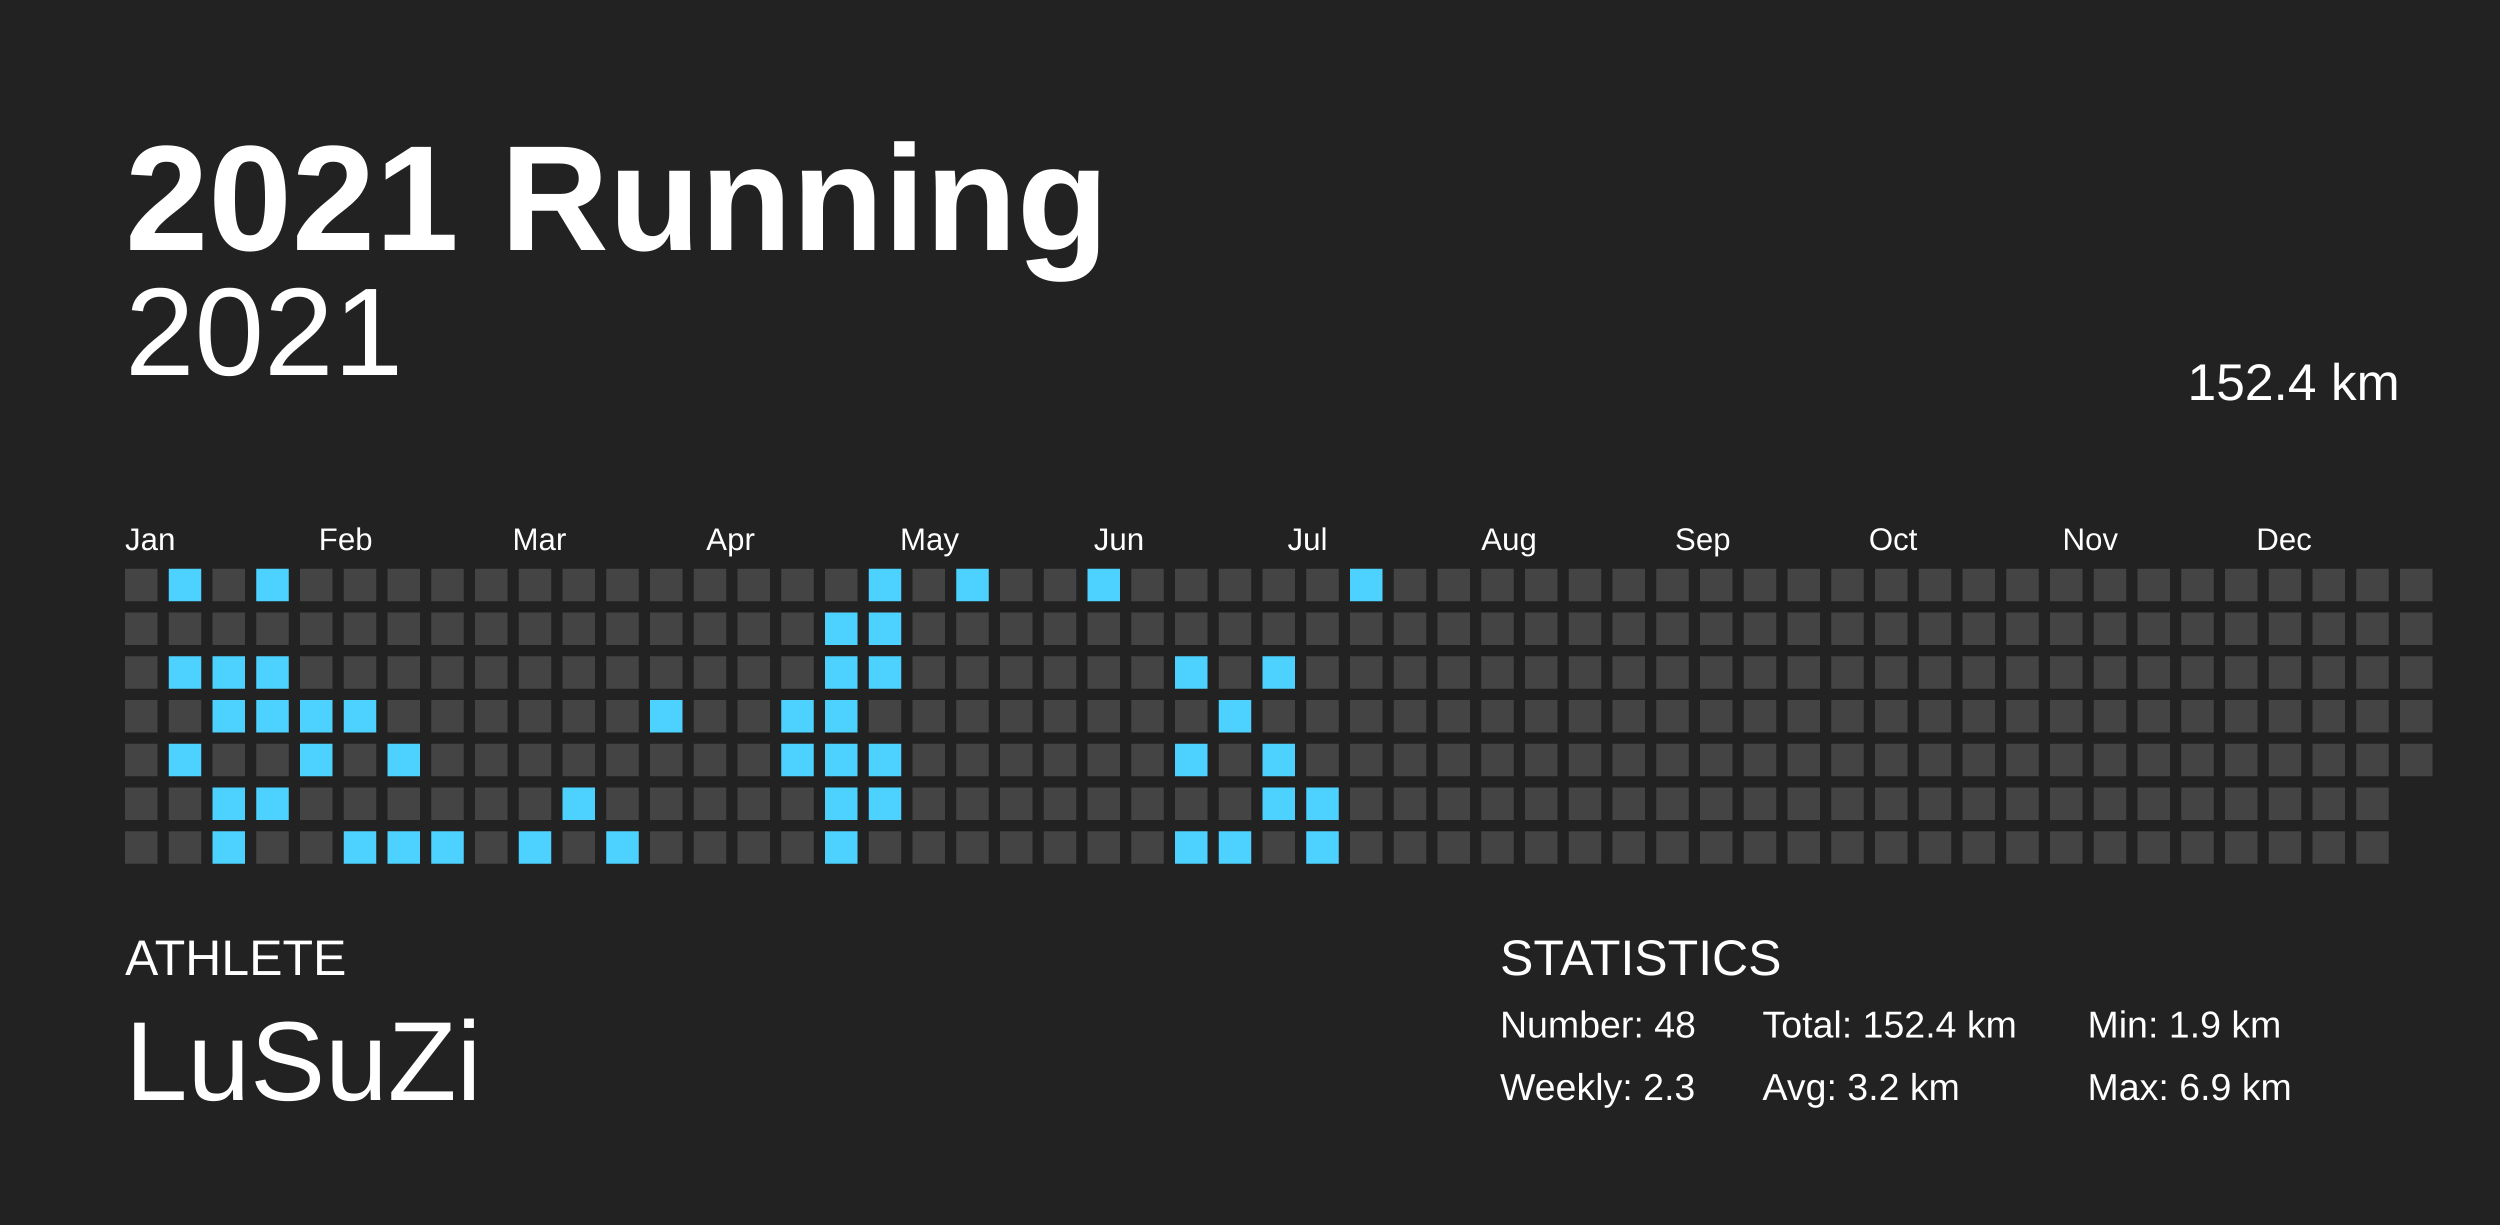
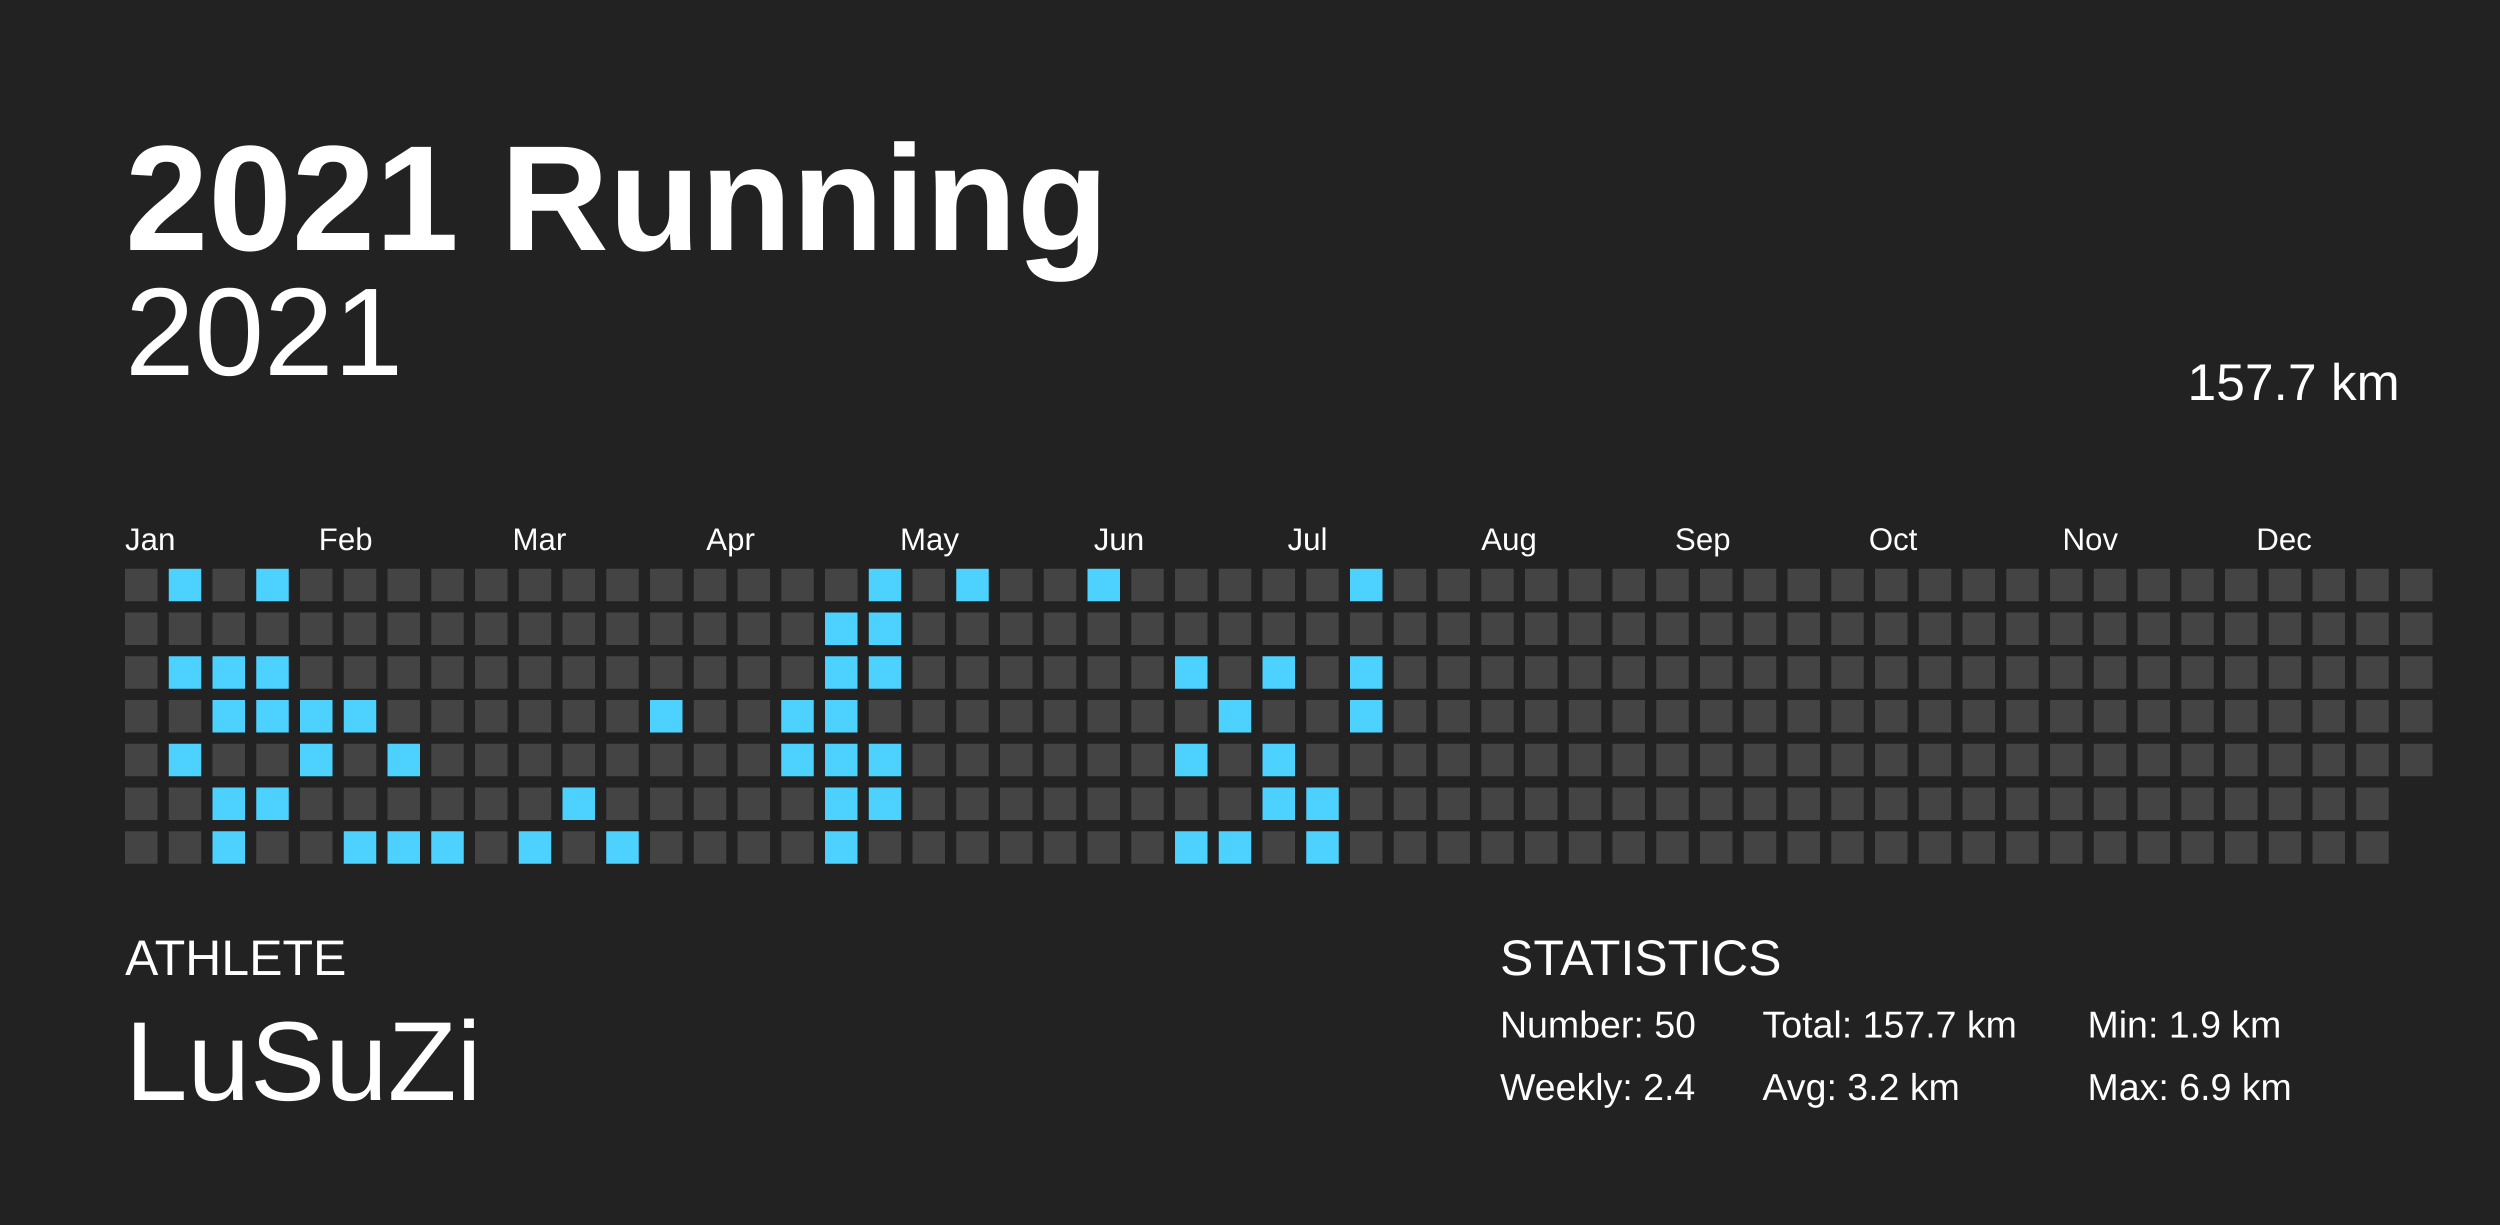
<svg xmlns="http://www.w3.org/2000/svg" baseProfile="full" height="98mm" version="1.1" viewBox="0,0,200,98" width="200mm">
  <defs />
  <rect fill="#222222" height="98" width="200" x="0" y="0" />
  <text fill="#FFFFFF" style="font-size:12px; font-family:Arial; font-weight:bold;" x="10" y="20">2021 Running</text>
  <text fill="#FFFFFF" style="font-size:4px; font-family:Arial" x="10" y="78">ATHLETE</text>
  <text fill="#FFFFFF" style="font-size:9px; font-family:Arial" x="10" y="88">LuSuZi</text>
  <text fill="#FFFFFF" style="font-size:4px; font-family:Arial" x="120" y="78">STATISTICS</text>
-   <text fill="#FFFFFF" style="font-size:3px; font-family:Arial" x="120" y="83">Number: 48</text>
-   <text fill="#FFFFFF" style="font-size:3px; font-family:Arial" x="120" y="88">Weekly: 2.3</text>
-   <text fill="#FFFFFF" style="font-size:3px; font-family:Arial" x="141" y="83">Total: 152.4 km</text>
+   <text fill="#FFFFFF" style="font-size:3px; font-family:Arial" x="120" y="83">Number: 50</text>
+   <text fill="#FFFFFF" style="font-size:3px; font-family:Arial" x="120" y="88">Weekly: 2.4</text>
+   <text fill="#FFFFFF" style="font-size:3px; font-family:Arial" x="141" y="83">Total: 157.7 km</text>
  <text fill="#FFFFFF" style="font-size:3px; font-family:Arial" x="141" y="88">Avg: 3.2 km</text>
  <text fill="#FFFFFF" style="font-size:3px; font-family:Arial" x="167" y="83">Min: 1.9 km</text>
  <text fill="#FFFFFF" style="font-size:3px; font-family:Arial" x="167" y="88">Max: 6.9 km</text>
  <text alignment-baseline="hanging" fill="#FFFFFF" style="font-size:10.0px; font-family:Arial;" x="10" y="30">2021</text>
-   <text alignment-baseline="hanging" fill="#FFFFFF" style="font-size:4.125px; font-family:Arial;" x="175" y="32">152.4 km</text>
+   <text alignment-baseline="hanging" fill="#FFFFFF" style="font-size:4.125px; font-family:Arial;" x="175" y="32">157.7 km</text>
  <text fill="#FFFFFF" style="font-size:2.5px; font-family:Arial" x="10.0" y="44">Jan</text>
  <text fill="#FFFFFF" style="font-size:2.5px; font-family:Arial" x="25.5" y="44">Feb</text>
  <text fill="#FFFFFF" style="font-size:2.5px; font-family:Arial" x="41.0" y="44">Mar</text>
  <text fill="#FFFFFF" style="font-size:2.5px; font-family:Arial" x="56.5" y="44">Apr</text>
  <text fill="#FFFFFF" style="font-size:2.5px; font-family:Arial" x="72.0" y="44">May</text>
  <text fill="#FFFFFF" style="font-size:2.5px; font-family:Arial" x="87.5" y="44">Jun</text>
  <text fill="#FFFFFF" style="font-size:2.5px; font-family:Arial" x="103.0" y="44">Jul</text>
  <text fill="#FFFFFF" style="font-size:2.5px; font-family:Arial" x="118.5" y="44">Aug</text>
  <text fill="#FFFFFF" style="font-size:2.5px; font-family:Arial" x="134.0" y="44">Sep</text>
  <text fill="#FFFFFF" style="font-size:2.5px; font-family:Arial" x="149.5" y="44">Oct</text>
  <text fill="#FFFFFF" style="font-size:2.5px; font-family:Arial" x="165.0" y="44">Nov</text>
  <text fill="#FFFFFF" style="font-size:2.5px; font-family:Arial" x="180.5" y="44">Dec</text>
  <rect fill="#444444" height="2.6" width="2.6" x="10.0" y="45.5" />
  <rect fill="#444444" height="2.6" width="2.6" x="10.0" y="49.0" />
  <rect fill="#444444" height="2.6" width="2.6" x="10.0" y="52.5" />
  <rect fill="#444444" height="2.6" width="2.6" x="10.0" y="56.0" />
  <rect fill="#444444" height="2.6" width="2.6" x="10.0" y="59.5" />
  <rect fill="#444444" height="2.6" width="2.6" x="10.0" y="63.0" />
  <rect fill="#444444" height="2.6" width="2.6" x="10.0" y="66.5" />
  <rect fill="#4dd2ff" height="2.6" width="2.6" x="13.5" y="45.5" />
  <rect fill="#444444" height="2.6" width="2.6" x="13.5" y="49.0" />
  <rect fill="#4dd2ff" height="2.6" width="2.6" x="13.5" y="52.5" />
  <rect fill="#444444" height="2.6" width="2.6" x="13.5" y="56.0" />
  <rect fill="#4dd2ff" height="2.6" width="2.6" x="13.5" y="59.5" />
  <rect fill="#444444" height="2.6" width="2.6" x="13.5" y="63.0" />
  <rect fill="#444444" height="2.6" width="2.6" x="13.5" y="66.5" />
  <rect fill="#444444" height="2.6" width="2.6" x="17.0" y="45.5" />
  <rect fill="#444444" height="2.6" width="2.6" x="17.0" y="49.0" />
  <rect fill="#4dd2ff" height="2.6" width="2.6" x="17.0" y="52.5" />
  <rect fill="#4dd2ff" height="2.6" width="2.6" x="17.0" y="56.0" />
  <rect fill="#444444" height="2.6" width="2.6" x="17.0" y="59.5" />
  <rect fill="#4dd2ff" height="2.6" width="2.6" x="17.0" y="63.0" />
  <rect fill="#4dd2ff" height="2.6" width="2.6" x="17.0" y="66.5" />
  <rect fill="#4dd2ff" height="2.6" width="2.6" x="20.5" y="45.5" />
  <rect fill="#444444" height="2.6" width="2.6" x="20.5" y="49.0" />
  <rect fill="#4dd2ff" height="2.6" width="2.6" x="20.5" y="52.5" />
  <rect fill="#4dd2ff" height="2.6" width="2.6" x="20.5" y="56.0" />
  <rect fill="#444444" height="2.6" width="2.6" x="20.5" y="59.5" />
  <rect fill="#4dd2ff" height="2.6" width="2.6" x="20.5" y="63.0" />
  <rect fill="#444444" height="2.6" width="2.6" x="20.5" y="66.5" />
  <rect fill="#444444" height="2.6" width="2.6" x="24.0" y="45.5" />
  <rect fill="#444444" height="2.6" width="2.6" x="24.0" y="49.0" />
  <rect fill="#444444" height="2.6" width="2.6" x="24.0" y="52.5" />
  <rect fill="#4dd2ff" height="2.6" width="2.6" x="24.0" y="56.0" />
  <rect fill="#4dd2ff" height="2.6" width="2.6" x="24.0" y="59.5" />
  <rect fill="#444444" height="2.6" width="2.6" x="24.0" y="63.0" />
  <rect fill="#444444" height="2.6" width="2.6" x="24.0" y="66.5" />
  <rect fill="#444444" height="2.6" width="2.6" x="27.5" y="45.5" />
  <rect fill="#444444" height="2.6" width="2.6" x="27.5" y="49.0" />
  <rect fill="#444444" height="2.6" width="2.6" x="27.5" y="52.5" />
  <rect fill="#4dd2ff" height="2.6" width="2.6" x="27.5" y="56.0" />
  <rect fill="#444444" height="2.6" width="2.6" x="27.5" y="59.5" />
  <rect fill="#444444" height="2.6" width="2.6" x="27.5" y="63.0" />
  <rect fill="#4dd2ff" height="2.6" width="2.6" x="27.5" y="66.5" />
  <rect fill="#444444" height="2.6" width="2.6" x="31.0" y="45.5" />
  <rect fill="#444444" height="2.6" width="2.6" x="31.0" y="49.0" />
  <rect fill="#444444" height="2.6" width="2.6" x="31.0" y="52.5" />
  <rect fill="#444444" height="2.6" width="2.6" x="31.0" y="56.0" />
  <rect fill="#4dd2ff" height="2.6" width="2.6" x="31.0" y="59.5" />
  <rect fill="#444444" height="2.6" width="2.6" x="31.0" y="63.0" />
  <rect fill="#4dd2ff" height="2.6" width="2.6" x="31.0" y="66.5" />
  <rect fill="#444444" height="2.6" width="2.6" x="34.5" y="45.5" />
  <rect fill="#444444" height="2.6" width="2.6" x="34.5" y="49.0" />
  <rect fill="#444444" height="2.6" width="2.6" x="34.5" y="52.5" />
  <rect fill="#444444" height="2.6" width="2.6" x="34.5" y="56.0" />
  <rect fill="#444444" height="2.6" width="2.6" x="34.5" y="59.5" />
  <rect fill="#444444" height="2.6" width="2.6" x="34.5" y="63.0" />
  <rect fill="#4dd2ff" height="2.6" width="2.6" x="34.5" y="66.5" />
  <rect fill="#444444" height="2.6" width="2.6" x="38.0" y="45.5" />
  <rect fill="#444444" height="2.6" width="2.6" x="38.0" y="49.0" />
  <rect fill="#444444" height="2.6" width="2.6" x="38.0" y="52.5" />
  <rect fill="#444444" height="2.6" width="2.6" x="38.0" y="56.0" />
  <rect fill="#444444" height="2.6" width="2.6" x="38.0" y="59.5" />
  <rect fill="#444444" height="2.6" width="2.6" x="38.0" y="63.0" />
  <rect fill="#444444" height="2.6" width="2.6" x="38.0" y="66.5" />
  <rect fill="#444444" height="2.6" width="2.6" x="41.5" y="45.5" />
  <rect fill="#444444" height="2.6" width="2.6" x="41.5" y="49.0" />
  <rect fill="#444444" height="2.6" width="2.6" x="41.5" y="52.5" />
  <rect fill="#444444" height="2.6" width="2.6" x="41.5" y="56.0" />
  <rect fill="#444444" height="2.6" width="2.6" x="41.5" y="59.5" />
  <rect fill="#444444" height="2.6" width="2.6" x="41.5" y="63.0" />
  <rect fill="#4dd2ff" height="2.6" width="2.6" x="41.5" y="66.5" />
  <rect fill="#444444" height="2.6" width="2.6" x="45.0" y="45.5" />
  <rect fill="#444444" height="2.6" width="2.6" x="45.0" y="49.0" />
  <rect fill="#444444" height="2.6" width="2.6" x="45.0" y="52.5" />
  <rect fill="#444444" height="2.6" width="2.6" x="45.0" y="56.0" />
  <rect fill="#444444" height="2.6" width="2.6" x="45.0" y="59.5" />
  <rect fill="#4dd2ff" height="2.6" width="2.6" x="45.0" y="63.0" />
  <rect fill="#444444" height="2.6" width="2.6" x="45.0" y="66.5" />
  <rect fill="#444444" height="2.6" width="2.6" x="48.5" y="45.5" />
  <rect fill="#444444" height="2.6" width="2.6" x="48.5" y="49.0" />
  <rect fill="#444444" height="2.6" width="2.6" x="48.5" y="52.5" />
  <rect fill="#444444" height="2.6" width="2.6" x="48.5" y="56.0" />
  <rect fill="#444444" height="2.6" width="2.6" x="48.5" y="59.5" />
  <rect fill="#444444" height="2.6" width="2.6" x="48.5" y="63.0" />
  <rect fill="#4dd2ff" height="2.6" width="2.6" x="48.5" y="66.5" />
  <rect fill="#444444" height="2.6" width="2.6" x="52.0" y="45.5" />
  <rect fill="#444444" height="2.6" width="2.6" x="52.0" y="49.0" />
  <rect fill="#444444" height="2.6" width="2.6" x="52.0" y="52.5" />
  <rect fill="#4dd2ff" height="2.6" width="2.6" x="52.0" y="56.0" />
  <rect fill="#444444" height="2.6" width="2.6" x="52.0" y="59.5" />
  <rect fill="#444444" height="2.6" width="2.6" x="52.0" y="63.0" />
  <rect fill="#444444" height="2.6" width="2.6" x="52.0" y="66.5" />
  <rect fill="#444444" height="2.6" width="2.6" x="55.5" y="45.5" />
  <rect fill="#444444" height="2.6" width="2.6" x="55.5" y="49.0" />
  <rect fill="#444444" height="2.6" width="2.6" x="55.5" y="52.5" />
  <rect fill="#444444" height="2.6" width="2.6" x="55.5" y="56.0" />
  <rect fill="#444444" height="2.6" width="2.6" x="55.5" y="59.5" />
  <rect fill="#444444" height="2.6" width="2.6" x="55.5" y="63.0" />
  <rect fill="#444444" height="2.6" width="2.6" x="55.5" y="66.5" />
  <rect fill="#444444" height="2.6" width="2.6" x="59.0" y="45.5" />
  <rect fill="#444444" height="2.6" width="2.6" x="59.0" y="49.0" />
  <rect fill="#444444" height="2.6" width="2.6" x="59.0" y="52.5" />
  <rect fill="#444444" height="2.6" width="2.6" x="59.0" y="56.0" />
  <rect fill="#444444" height="2.6" width="2.6" x="59.0" y="59.5" />
  <rect fill="#444444" height="2.6" width="2.6" x="59.0" y="63.0" />
  <rect fill="#444444" height="2.6" width="2.6" x="59.0" y="66.5" />
  <rect fill="#444444" height="2.6" width="2.6" x="62.5" y="45.5" />
  <rect fill="#444444" height="2.6" width="2.6" x="62.5" y="49.0" />
  <rect fill="#444444" height="2.6" width="2.6" x="62.5" y="52.5" />
  <rect fill="#4dd2ff" height="2.6" width="2.6" x="62.5" y="56.0" />
  <rect fill="#4dd2ff" height="2.6" width="2.6" x="62.5" y="59.5" />
  <rect fill="#444444" height="2.6" width="2.6" x="62.5" y="63.0" />
  <rect fill="#444444" height="2.6" width="2.6" x="62.5" y="66.5" />
  <rect fill="#444444" height="2.6" width="2.6" x="66.0" y="45.5" />
  <rect fill="#4dd2ff" height="2.6" width="2.6" x="66.0" y="49.0" />
  <rect fill="#4dd2ff" height="2.6" width="2.6" x="66.0" y="52.5" />
  <rect fill="#4dd2ff" height="2.6" width="2.6" x="66.0" y="56.0" />
  <rect fill="#4dd2ff" height="2.6" width="2.6" x="66.0" y="59.5" />
  <rect fill="#4dd2ff" height="2.6" width="2.6" x="66.0" y="63.0" />
  <rect fill="#4dd2ff" height="2.6" width="2.6" x="66.0" y="66.5" />
  <rect fill="#4dd2ff" height="2.6" width="2.6" x="69.5" y="45.5" />
  <rect fill="#4dd2ff" height="2.6" width="2.6" x="69.5" y="49.0" />
  <rect fill="#4dd2ff" height="2.6" width="2.6" x="69.5" y="52.5" />
  <rect fill="#444444" height="2.6" width="2.6" x="69.5" y="56.0" />
  <rect fill="#4dd2ff" height="2.6" width="2.6" x="69.5" y="59.5" />
  <rect fill="#4dd2ff" height="2.6" width="2.6" x="69.5" y="63.0" />
  <rect fill="#444444" height="2.6" width="2.6" x="69.5" y="66.5" />
  <rect fill="#444444" height="2.6" width="2.6" x="73.0" y="45.5" />
  <rect fill="#444444" height="2.6" width="2.6" x="73.0" y="49.0" />
  <rect fill="#444444" height="2.6" width="2.6" x="73.0" y="52.5" />
  <rect fill="#444444" height="2.6" width="2.6" x="73.0" y="56.0" />
  <rect fill="#444444" height="2.6" width="2.6" x="73.0" y="59.5" />
  <rect fill="#444444" height="2.6" width="2.6" x="73.0" y="63.0" />
  <rect fill="#444444" height="2.6" width="2.6" x="73.0" y="66.5" />
  <rect fill="#4dd2ff" height="2.6" width="2.6" x="76.5" y="45.5" />
  <rect fill="#444444" height="2.6" width="2.6" x="76.5" y="49.0" />
  <rect fill="#444444" height="2.6" width="2.6" x="76.5" y="52.5" />
  <rect fill="#444444" height="2.6" width="2.6" x="76.5" y="56.0" />
  <rect fill="#444444" height="2.6" width="2.6" x="76.5" y="59.5" />
  <rect fill="#444444" height="2.6" width="2.6" x="76.5" y="63.0" />
  <rect fill="#444444" height="2.6" width="2.6" x="76.5" y="66.5" />
  <rect fill="#444444" height="2.6" width="2.6" x="80.0" y="45.5" />
  <rect fill="#444444" height="2.6" width="2.6" x="80.0" y="49.0" />
  <rect fill="#444444" height="2.6" width="2.6" x="80.0" y="52.5" />
  <rect fill="#444444" height="2.6" width="2.6" x="80.0" y="56.0" />
  <rect fill="#444444" height="2.6" width="2.6" x="80.0" y="59.5" />
  <rect fill="#444444" height="2.6" width="2.6" x="80.0" y="63.0" />
  <rect fill="#444444" height="2.6" width="2.6" x="80.0" y="66.5" />
  <rect fill="#444444" height="2.6" width="2.6" x="83.5" y="45.5" />
  <rect fill="#444444" height="2.6" width="2.6" x="83.5" y="49.0" />
  <rect fill="#444444" height="2.6" width="2.6" x="83.5" y="52.5" />
  <rect fill="#444444" height="2.6" width="2.6" x="83.5" y="56.0" />
  <rect fill="#444444" height="2.6" width="2.6" x="83.5" y="59.5" />
  <rect fill="#444444" height="2.6" width="2.6" x="83.5" y="63.0" />
  <rect fill="#444444" height="2.6" width="2.6" x="83.5" y="66.5" />
  <rect fill="#4dd2ff" height="2.6" width="2.6" x="87.0" y="45.5" />
  <rect fill="#444444" height="2.6" width="2.6" x="87.0" y="49.0" />
  <rect fill="#444444" height="2.6" width="2.6" x="87.0" y="52.5" />
  <rect fill="#444444" height="2.6" width="2.6" x="87.0" y="56.0" />
  <rect fill="#444444" height="2.6" width="2.6" x="87.0" y="59.5" />
  <rect fill="#444444" height="2.6" width="2.6" x="87.0" y="63.0" />
  <rect fill="#444444" height="2.6" width="2.6" x="87.0" y="66.5" />
  <rect fill="#444444" height="2.6" width="2.6" x="90.5" y="45.5" />
  <rect fill="#444444" height="2.6" width="2.6" x="90.5" y="49.0" />
  <rect fill="#444444" height="2.6" width="2.6" x="90.5" y="52.5" />
  <rect fill="#444444" height="2.6" width="2.6" x="90.5" y="56.0" />
  <rect fill="#444444" height="2.6" width="2.6" x="90.5" y="59.5" />
  <rect fill="#444444" height="2.6" width="2.6" x="90.5" y="63.0" />
  <rect fill="#444444" height="2.6" width="2.6" x="90.5" y="66.5" />
  <rect fill="#444444" height="2.6" width="2.6" x="94.0" y="45.5" />
  <rect fill="#444444" height="2.6" width="2.6" x="94.0" y="49.0" />
  <rect fill="#4dd2ff" height="2.6" width="2.6" x="94.0" y="52.5" />
  <rect fill="#444444" height="2.6" width="2.6" x="94.0" y="56.0" />
  <rect fill="#4dd2ff" height="2.6" width="2.6" x="94.0" y="59.5" />
  <rect fill="#444444" height="2.6" width="2.6" x="94.0" y="63.0" />
  <rect fill="#4dd2ff" height="2.6" width="2.6" x="94.0" y="66.5" />
  <rect fill="#444444" height="2.6" width="2.6" x="97.5" y="45.5" />
  <rect fill="#444444" height="2.6" width="2.6" x="97.5" y="49.0" />
  <rect fill="#444444" height="2.6" width="2.6" x="97.5" y="52.5" />
  <rect fill="#4dd2ff" height="2.6" width="2.6" x="97.5" y="56.0" />
  <rect fill="#444444" height="2.6" width="2.6" x="97.5" y="59.5" />
  <rect fill="#444444" height="2.6" width="2.6" x="97.5" y="63.0" />
  <rect fill="#4dd2ff" height="2.6" width="2.6" x="97.5" y="66.5" />
  <rect fill="#444444" height="2.6" width="2.6" x="101.0" y="45.5" />
  <rect fill="#444444" height="2.6" width="2.6" x="101.0" y="49.0" />
  <rect fill="#4dd2ff" height="2.6" width="2.6" x="101.0" y="52.5" />
  <rect fill="#444444" height="2.6" width="2.6" x="101.0" y="56.0" />
  <rect fill="#4dd2ff" height="2.6" width="2.6" x="101.0" y="59.5" />
  <rect fill="#4dd2ff" height="2.6" width="2.6" x="101.0" y="63.0" />
  <rect fill="#444444" height="2.6" width="2.6" x="101.0" y="66.5" />
  <rect fill="#444444" height="2.6" width="2.6" x="104.5" y="45.5" />
  <rect fill="#444444" height="2.6" width="2.6" x="104.5" y="49.0" />
  <rect fill="#444444" height="2.6" width="2.6" x="104.5" y="52.5" />
  <rect fill="#444444" height="2.6" width="2.6" x="104.5" y="56.0" />
  <rect fill="#444444" height="2.6" width="2.6" x="104.5" y="59.5" />
  <rect fill="#4dd2ff" height="2.6" width="2.6" x="104.5" y="63.0" />
  <rect fill="#4dd2ff" height="2.6" width="2.6" x="104.5" y="66.5" />
  <rect fill="#4dd2ff" height="2.6" width="2.6" x="108.0" y="45.5" />
  <rect fill="#444444" height="2.6" width="2.6" x="108.0" y="49.0" />
-   <rect fill="#444444" height="2.6" width="2.6" x="108.0" y="52.5" />
-   <rect fill="#444444" height="2.6" width="2.6" x="108.0" y="56.0" />
+   <rect fill="#4dd2ff" height="2.6" width="2.6" x="108.0" y="52.5" />
+   <rect fill="#4dd2ff" height="2.6" width="2.6" x="108.0" y="56.0" />
  <rect fill="#444444" height="2.6" width="2.6" x="108.0" y="59.5" />
  <rect fill="#444444" height="2.6" width="2.6" x="108.0" y="63.0" />
  <rect fill="#444444" height="2.6" width="2.6" x="108.0" y="66.5" />
  <rect fill="#444444" height="2.6" width="2.6" x="111.5" y="45.5" />
  <rect fill="#444444" height="2.6" width="2.6" x="111.5" y="49.0" />
  <rect fill="#444444" height="2.6" width="2.6" x="111.5" y="52.5" />
  <rect fill="#444444" height="2.6" width="2.6" x="111.5" y="56.0" />
  <rect fill="#444444" height="2.6" width="2.6" x="111.5" y="59.5" />
  <rect fill="#444444" height="2.6" width="2.6" x="111.5" y="63.0" />
  <rect fill="#444444" height="2.6" width="2.6" x="111.5" y="66.5" />
  <rect fill="#444444" height="2.6" width="2.6" x="115.0" y="45.5" />
  <rect fill="#444444" height="2.6" width="2.6" x="115.0" y="49.0" />
  <rect fill="#444444" height="2.6" width="2.6" x="115.0" y="52.5" />
  <rect fill="#444444" height="2.6" width="2.6" x="115.0" y="56.0" />
  <rect fill="#444444" height="2.6" width="2.6" x="115.0" y="59.5" />
  <rect fill="#444444" height="2.6" width="2.6" x="115.0" y="63.0" />
  <rect fill="#444444" height="2.6" width="2.6" x="115.0" y="66.5" />
  <rect fill="#444444" height="2.6" width="2.6" x="118.5" y="45.5" />
  <rect fill="#444444" height="2.6" width="2.6" x="118.5" y="49.0" />
  <rect fill="#444444" height="2.6" width="2.6" x="118.5" y="52.5" />
  <rect fill="#444444" height="2.6" width="2.6" x="118.5" y="56.0" />
  <rect fill="#444444" height="2.6" width="2.6" x="118.5" y="59.5" />
  <rect fill="#444444" height="2.6" width="2.6" x="118.5" y="63.0" />
  <rect fill="#444444" height="2.6" width="2.6" x="118.5" y="66.5" />
  <rect fill="#444444" height="2.6" width="2.6" x="122.0" y="45.5" />
  <rect fill="#444444" height="2.6" width="2.6" x="122.0" y="49.0" />
  <rect fill="#444444" height="2.6" width="2.6" x="122.0" y="52.5" />
  <rect fill="#444444" height="2.6" width="2.6" x="122.0" y="56.0" />
  <rect fill="#444444" height="2.6" width="2.6" x="122.0" y="59.5" />
  <rect fill="#444444" height="2.6" width="2.6" x="122.0" y="63.0" />
  <rect fill="#444444" height="2.6" width="2.6" x="122.0" y="66.5" />
  <rect fill="#444444" height="2.6" width="2.6" x="125.5" y="45.5" />
  <rect fill="#444444" height="2.6" width="2.6" x="125.5" y="49.0" />
  <rect fill="#444444" height="2.6" width="2.6" x="125.5" y="52.5" />
  <rect fill="#444444" height="2.6" width="2.6" x="125.5" y="56.0" />
  <rect fill="#444444" height="2.6" width="2.6" x="125.5" y="59.5" />
  <rect fill="#444444" height="2.6" width="2.6" x="125.5" y="63.0" />
  <rect fill="#444444" height="2.6" width="2.6" x="125.5" y="66.5" />
  <rect fill="#444444" height="2.6" width="2.6" x="129.0" y="45.5" />
  <rect fill="#444444" height="2.6" width="2.6" x="129.0" y="49.0" />
  <rect fill="#444444" height="2.6" width="2.6" x="129.0" y="52.5" />
  <rect fill="#444444" height="2.6" width="2.6" x="129.0" y="56.0" />
  <rect fill="#444444" height="2.6" width="2.6" x="129.0" y="59.5" />
  <rect fill="#444444" height="2.6" width="2.6" x="129.0" y="63.0" />
  <rect fill="#444444" height="2.6" width="2.6" x="129.0" y="66.5" />
  <rect fill="#444444" height="2.6" width="2.6" x="132.5" y="45.5" />
  <rect fill="#444444" height="2.6" width="2.6" x="132.5" y="49.0" />
  <rect fill="#444444" height="2.6" width="2.6" x="132.5" y="52.5" />
  <rect fill="#444444" height="2.6" width="2.6" x="132.5" y="56.0" />
  <rect fill="#444444" height="2.6" width="2.6" x="132.5" y="59.5" />
  <rect fill="#444444" height="2.6" width="2.6" x="132.5" y="63.0" />
  <rect fill="#444444" height="2.6" width="2.6" x="132.5" y="66.5" />
  <rect fill="#444444" height="2.6" width="2.6" x="136.0" y="45.5" />
  <rect fill="#444444" height="2.6" width="2.6" x="136.0" y="49.0" />
  <rect fill="#444444" height="2.6" width="2.6" x="136.0" y="52.5" />
  <rect fill="#444444" height="2.6" width="2.6" x="136.0" y="56.0" />
  <rect fill="#444444" height="2.6" width="2.6" x="136.0" y="59.5" />
  <rect fill="#444444" height="2.6" width="2.6" x="136.0" y="63.0" />
  <rect fill="#444444" height="2.6" width="2.6" x="136.0" y="66.5" />
  <rect fill="#444444" height="2.6" width="2.6" x="139.5" y="45.5" />
  <rect fill="#444444" height="2.6" width="2.6" x="139.5" y="49.0" />
  <rect fill="#444444" height="2.6" width="2.6" x="139.5" y="52.5" />
  <rect fill="#444444" height="2.6" width="2.6" x="139.5" y="56.0" />
  <rect fill="#444444" height="2.6" width="2.6" x="139.5" y="59.5" />
  <rect fill="#444444" height="2.6" width="2.6" x="139.5" y="63.0" />
  <rect fill="#444444" height="2.6" width="2.6" x="139.5" y="66.5" />
  <rect fill="#444444" height="2.6" width="2.6" x="143.0" y="45.5" />
  <rect fill="#444444" height="2.6" width="2.6" x="143.0" y="49.0" />
  <rect fill="#444444" height="2.6" width="2.6" x="143.0" y="52.5" />
  <rect fill="#444444" height="2.6" width="2.6" x="143.0" y="56.0" />
  <rect fill="#444444" height="2.6" width="2.6" x="143.0" y="59.5" />
  <rect fill="#444444" height="2.6" width="2.6" x="143.0" y="63.0" />
  <rect fill="#444444" height="2.6" width="2.6" x="143.0" y="66.5" />
  <rect fill="#444444" height="2.6" width="2.6" x="146.5" y="45.5" />
  <rect fill="#444444" height="2.6" width="2.6" x="146.5" y="49.0" />
  <rect fill="#444444" height="2.6" width="2.6" x="146.5" y="52.5" />
  <rect fill="#444444" height="2.6" width="2.6" x="146.5" y="56.0" />
  <rect fill="#444444" height="2.6" width="2.6" x="146.5" y="59.5" />
  <rect fill="#444444" height="2.6" width="2.6" x="146.5" y="63.0" />
  <rect fill="#444444" height="2.6" width="2.6" x="146.5" y="66.5" />
  <rect fill="#444444" height="2.6" width="2.6" x="150.0" y="45.5" />
  <rect fill="#444444" height="2.6" width="2.6" x="150.0" y="49.0" />
  <rect fill="#444444" height="2.6" width="2.6" x="150.0" y="52.5" />
  <rect fill="#444444" height="2.6" width="2.6" x="150.0" y="56.0" />
  <rect fill="#444444" height="2.6" width="2.6" x="150.0" y="59.5" />
  <rect fill="#444444" height="2.6" width="2.6" x="150.0" y="63.0" />
  <rect fill="#444444" height="2.6" width="2.6" x="150.0" y="66.5" />
  <rect fill="#444444" height="2.6" width="2.6" x="153.5" y="45.5" />
  <rect fill="#444444" height="2.6" width="2.6" x="153.5" y="49.0" />
  <rect fill="#444444" height="2.6" width="2.6" x="153.5" y="52.5" />
  <rect fill="#444444" height="2.6" width="2.6" x="153.5" y="56.0" />
  <rect fill="#444444" height="2.6" width="2.6" x="153.5" y="59.5" />
  <rect fill="#444444" height="2.6" width="2.6" x="153.5" y="63.0" />
  <rect fill="#444444" height="2.6" width="2.6" x="153.5" y="66.5" />
  <rect fill="#444444" height="2.6" width="2.6" x="157.0" y="45.5" />
  <rect fill="#444444" height="2.6" width="2.6" x="157.0" y="49.0" />
  <rect fill="#444444" height="2.6" width="2.6" x="157.0" y="52.5" />
  <rect fill="#444444" height="2.6" width="2.6" x="157.0" y="56.0" />
  <rect fill="#444444" height="2.6" width="2.6" x="157.0" y="59.5" />
  <rect fill="#444444" height="2.6" width="2.6" x="157.0" y="63.0" />
  <rect fill="#444444" height="2.6" width="2.6" x="157.0" y="66.5" />
  <rect fill="#444444" height="2.6" width="2.6" x="160.5" y="45.5" />
  <rect fill="#444444" height="2.6" width="2.6" x="160.5" y="49.0" />
  <rect fill="#444444" height="2.6" width="2.6" x="160.5" y="52.5" />
  <rect fill="#444444" height="2.6" width="2.6" x="160.5" y="56.0" />
  <rect fill="#444444" height="2.6" width="2.6" x="160.5" y="59.5" />
  <rect fill="#444444" height="2.6" width="2.6" x="160.5" y="63.0" />
  <rect fill="#444444" height="2.6" width="2.6" x="160.5" y="66.5" />
  <rect fill="#444444" height="2.6" width="2.6" x="164.0" y="45.5" />
  <rect fill="#444444" height="2.6" width="2.6" x="164.0" y="49.0" />
  <rect fill="#444444" height="2.6" width="2.6" x="164.0" y="52.5" />
  <rect fill="#444444" height="2.6" width="2.6" x="164.0" y="56.0" />
  <rect fill="#444444" height="2.6" width="2.6" x="164.0" y="59.5" />
  <rect fill="#444444" height="2.6" width="2.6" x="164.0" y="63.0" />
  <rect fill="#444444" height="2.6" width="2.6" x="164.0" y="66.5" />
  <rect fill="#444444" height="2.6" width="2.6" x="167.5" y="45.5" />
  <rect fill="#444444" height="2.6" width="2.6" x="167.5" y="49.0" />
  <rect fill="#444444" height="2.6" width="2.6" x="167.5" y="52.5" />
  <rect fill="#444444" height="2.6" width="2.6" x="167.5" y="56.0" />
  <rect fill="#444444" height="2.6" width="2.6" x="167.5" y="59.5" />
  <rect fill="#444444" height="2.6" width="2.6" x="167.5" y="63.0" />
  <rect fill="#444444" height="2.6" width="2.6" x="167.5" y="66.5" />
  <rect fill="#444444" height="2.6" width="2.6" x="171.0" y="45.5" />
  <rect fill="#444444" height="2.6" width="2.6" x="171.0" y="49.0" />
  <rect fill="#444444" height="2.6" width="2.6" x="171.0" y="52.5" />
  <rect fill="#444444" height="2.6" width="2.6" x="171.0" y="56.0" />
  <rect fill="#444444" height="2.6" width="2.6" x="171.0" y="59.5" />
  <rect fill="#444444" height="2.6" width="2.6" x="171.0" y="63.0" />
  <rect fill="#444444" height="2.6" width="2.6" x="171.0" y="66.5" />
  <rect fill="#444444" height="2.6" width="2.6" x="174.5" y="45.5" />
  <rect fill="#444444" height="2.6" width="2.6" x="174.5" y="49.0" />
  <rect fill="#444444" height="2.6" width="2.6" x="174.5" y="52.5" />
  <rect fill="#444444" height="2.6" width="2.6" x="174.5" y="56.0" />
  <rect fill="#444444" height="2.6" width="2.6" x="174.5" y="59.5" />
  <rect fill="#444444" height="2.6" width="2.6" x="174.5" y="63.0" />
  <rect fill="#444444" height="2.6" width="2.6" x="174.5" y="66.5" />
  <rect fill="#444444" height="2.6" width="2.6" x="178.0" y="45.5" />
  <rect fill="#444444" height="2.6" width="2.6" x="178.0" y="49.0" />
  <rect fill="#444444" height="2.6" width="2.6" x="178.0" y="52.5" />
  <rect fill="#444444" height="2.6" width="2.6" x="178.0" y="56.0" />
  <rect fill="#444444" height="2.6" width="2.6" x="178.0" y="59.5" />
  <rect fill="#444444" height="2.6" width="2.6" x="178.0" y="63.0" />
  <rect fill="#444444" height="2.6" width="2.6" x="178.0" y="66.5" />
  <rect fill="#444444" height="2.6" width="2.6" x="181.5" y="45.5" />
  <rect fill="#444444" height="2.6" width="2.6" x="181.5" y="49.0" />
  <rect fill="#444444" height="2.6" width="2.6" x="181.5" y="52.5" />
  <rect fill="#444444" height="2.6" width="2.6" x="181.5" y="56.0" />
  <rect fill="#444444" height="2.6" width="2.6" x="181.5" y="59.5" />
  <rect fill="#444444" height="2.6" width="2.6" x="181.5" y="63.0" />
  <rect fill="#444444" height="2.6" width="2.6" x="181.5" y="66.5" />
  <rect fill="#444444" height="2.6" width="2.6" x="185.0" y="45.5" />
  <rect fill="#444444" height="2.6" width="2.6" x="185.0" y="49.0" />
  <rect fill="#444444" height="2.6" width="2.6" x="185.0" y="52.5" />
  <rect fill="#444444" height="2.6" width="2.6" x="185.0" y="56.0" />
  <rect fill="#444444" height="2.6" width="2.6" x="185.0" y="59.5" />
  <rect fill="#444444" height="2.6" width="2.6" x="185.0" y="63.0" />
  <rect fill="#444444" height="2.6" width="2.6" x="185.0" y="66.5" />
  <rect fill="#444444" height="2.6" width="2.6" x="188.5" y="45.5" />
  <rect fill="#444444" height="2.6" width="2.6" x="188.5" y="49.0" />
  <rect fill="#444444" height="2.6" width="2.6" x="188.5" y="52.5" />
  <rect fill="#444444" height="2.6" width="2.6" x="188.5" y="56.0" />
  <rect fill="#444444" height="2.6" width="2.6" x="188.5" y="59.5" />
  <rect fill="#444444" height="2.6" width="2.6" x="188.5" y="63.0" />
  <rect fill="#444444" height="2.6" width="2.6" x="188.5" y="66.5" />
  <rect fill="#444444" height="2.6" width="2.6" x="192.0" y="45.5" />
  <rect fill="#444444" height="2.6" width="2.6" x="192.0" y="49.0" />
  <rect fill="#444444" height="2.6" width="2.6" x="192.0" y="52.5" />
  <rect fill="#444444" height="2.6" width="2.6" x="192.0" y="56.0" />
  <rect fill="#444444" height="2.6" width="2.6" x="192.0" y="59.5" />
</svg>
